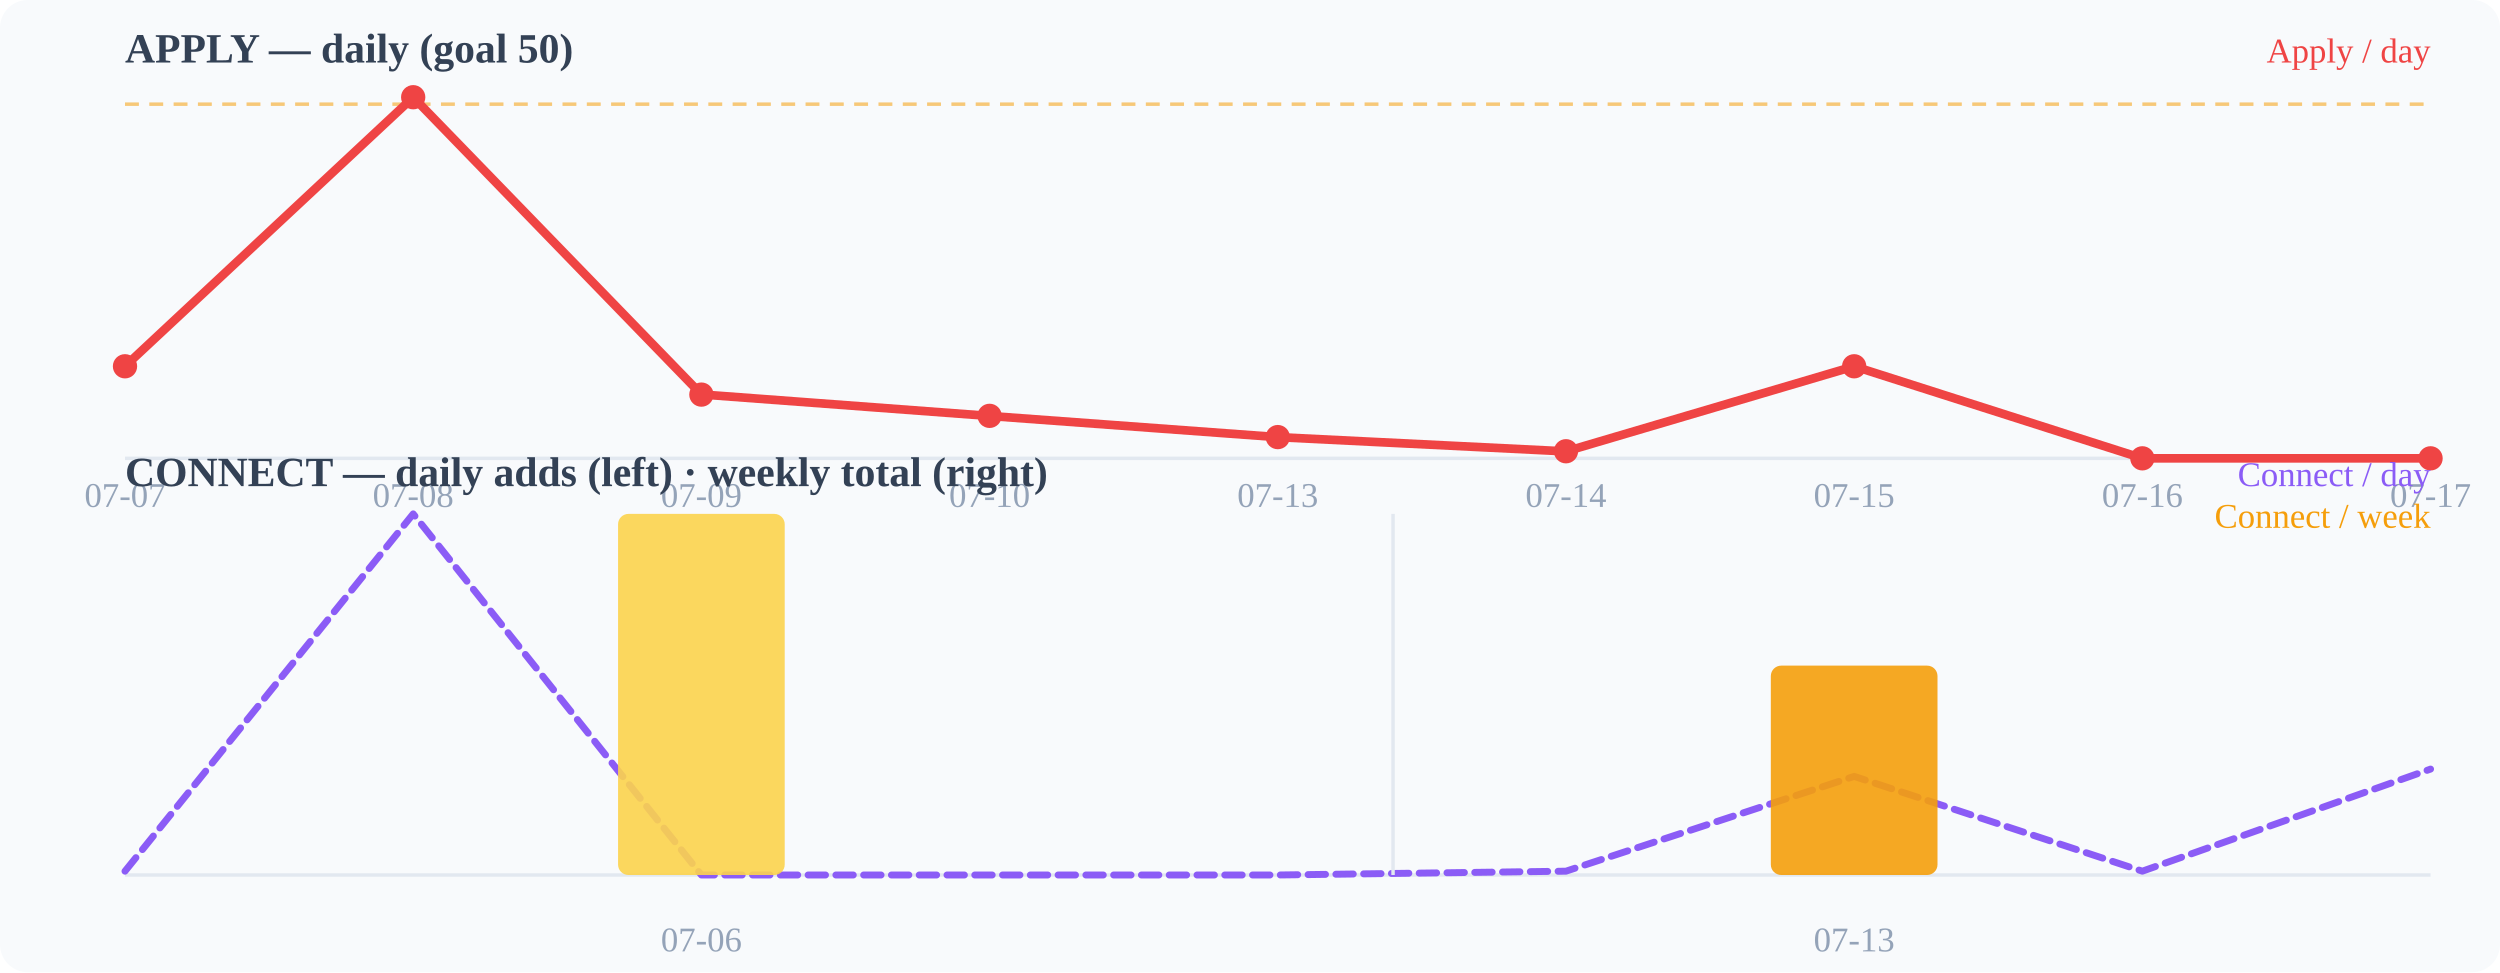
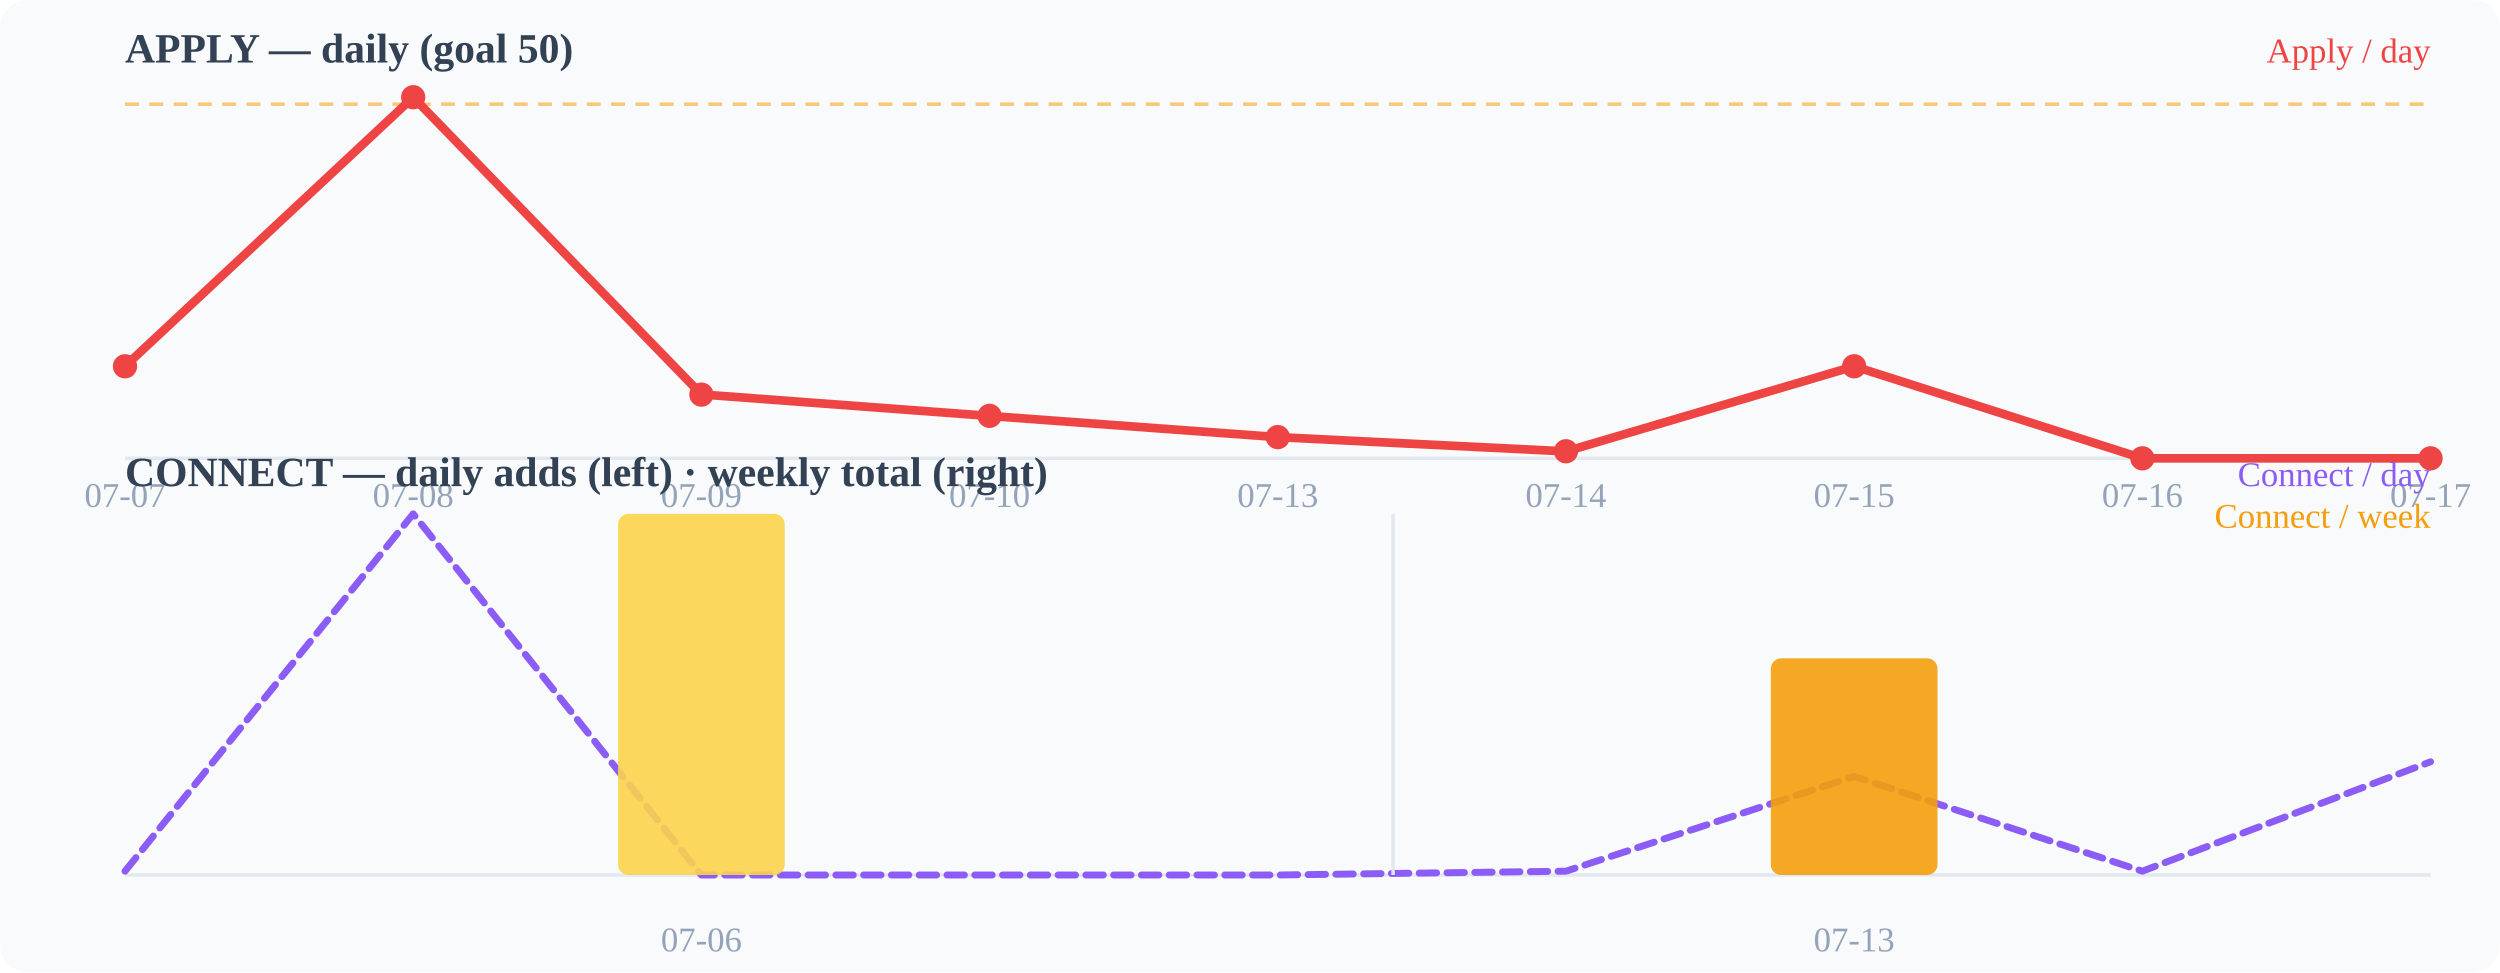
<svg xmlns="http://www.w3.org/2000/svg" width="720" height="280" viewBox="0 0 720 280">
  <rect width="720" height="280" fill="#f8fafc" rx="8" />
  <text x="36" y="18" font-size="12" font-weight="600" fill="#334155">APPLY — daily (goal 50)</text>
  <line x1="36" y1="132" x2="700" y2="132" stroke="#e2e8f0" stroke-width="1" />
  <line x1="36" y1="30.0" x2="700" y2="30.0" stroke="#f59e0b" stroke-width="1" stroke-dasharray="4 3" opacity="0.55" />
  <polyline points="36.0,105.5 119.0,28.0 202.0,113.6 285.0,119.8 368.0,125.9 451.0,130.0 534.0,105.5 617.0,132.0 700.0,132.0" fill="none" stroke="#ef4444" stroke-width="2.5" stroke-linecap="round" stroke-linejoin="round" />
  <circle cx="36" cy="105.49" r="3.5" fill="#ef4444" />
  <circle cx="119" cy="28" r="3.5" fill="#ef4444" />
  <circle cx="202" cy="113.647" r="3.5" fill="#ef4444" />
  <circle cx="285" cy="119.765" r="3.5" fill="#ef4444" />
  <circle cx="368" cy="125.882" r="3.5" fill="#ef4444" />
  <circle cx="451" cy="129.961" r="3.5" fill="#ef4444" />
  <circle cx="534" cy="105.49" r="3.5" fill="#ef4444" />
  <circle cx="617" cy="132" r="3.5" fill="#ef4444" />
  <circle cx="700" cy="132" r="3.5" fill="#ef4444" />
  <text x="36" y="146" font-size="10" fill="#94a3b8" text-anchor="middle">07-07</text>
  <text x="119" y="146" font-size="10" fill="#94a3b8" text-anchor="middle">07-08</text>
  <text x="202" y="146" font-size="10" fill="#94a3b8" text-anchor="middle">07-09</text>
  <text x="285" y="146" font-size="10" fill="#94a3b8" text-anchor="middle">07-10</text>
  <text x="368" y="146" font-size="10" fill="#94a3b8" text-anchor="middle">07-13</text>
  <text x="451" y="146" font-size="10" fill="#94a3b8" text-anchor="middle">07-14</text>
  <text x="534" y="146" font-size="10" fill="#94a3b8" text-anchor="middle">07-15</text>
  <text x="617" y="146" font-size="10" fill="#94a3b8" text-anchor="middle">07-16</text>
  <text x="700" y="146" font-size="10" fill="#94a3b8" text-anchor="middle">07-17</text>
  <text x="36" y="140" font-size="12" font-weight="600" fill="#334155">CONNECT — daily adds (left) · weekly total (right)</text>
  <line x1="36" y1="252" x2="700" y2="252" stroke="#e2e8f0" stroke-width="1" />
-   <polyline points="36.0,250.9 119.0,148.0 202.0,252.0 285.0,252.0 368.0,252.0 451.0,250.9 534.0,223.6 617.0,250.9 700.0,221.5" fill="none" stroke="#8b5cf6" stroke-width="2" stroke-linecap="round" stroke-linejoin="round" stroke-dasharray="5 3" />
+   <polyline points="36.0,250.9 119.0,148.0 202.0,252.0 285.0,252.0 368.0,252.0 451.0,250.9 534.0,223.6 617.0,250.9 700.0,219.4" fill="none" stroke="#8b5cf6" stroke-width="2" stroke-linecap="round" stroke-linejoin="round" stroke-dasharray="5 3" />
  <rect x="178.0" y="148.0" width="48" height="104.0" rx="3" fill="#fcd34d" opacity="0.9" />
-   <rect x="510.0" y="191.7" width="48" height="60.3" rx="3" fill="#f59e0b" opacity="0.9" />
+   <rect x="510.0" y="189.6" width="48" height="62.4" rx="3" fill="#f59e0b" opacity="0.9" />
  <line x1="401.2" y1="148" x2="401.2" y2="252" stroke="#e2e8f0" stroke-width="1" />
  <text x="202" y="274" font-size="10" fill="#94a3b8" text-anchor="middle">07-06</text>
  <text x="534" y="274" font-size="10" fill="#94a3b8" text-anchor="middle">07-13</text>
  <text x="700" y="18" font-size="10" fill="#ef4444" text-anchor="end">Apply / day</text>
  <text x="700" y="140" font-size="10" fill="#8b5cf6" text-anchor="end">Connect / day</text>
  <text x="700" y="152" font-size="10" fill="#f59e0b" text-anchor="end">Connect / week</text>
</svg>
